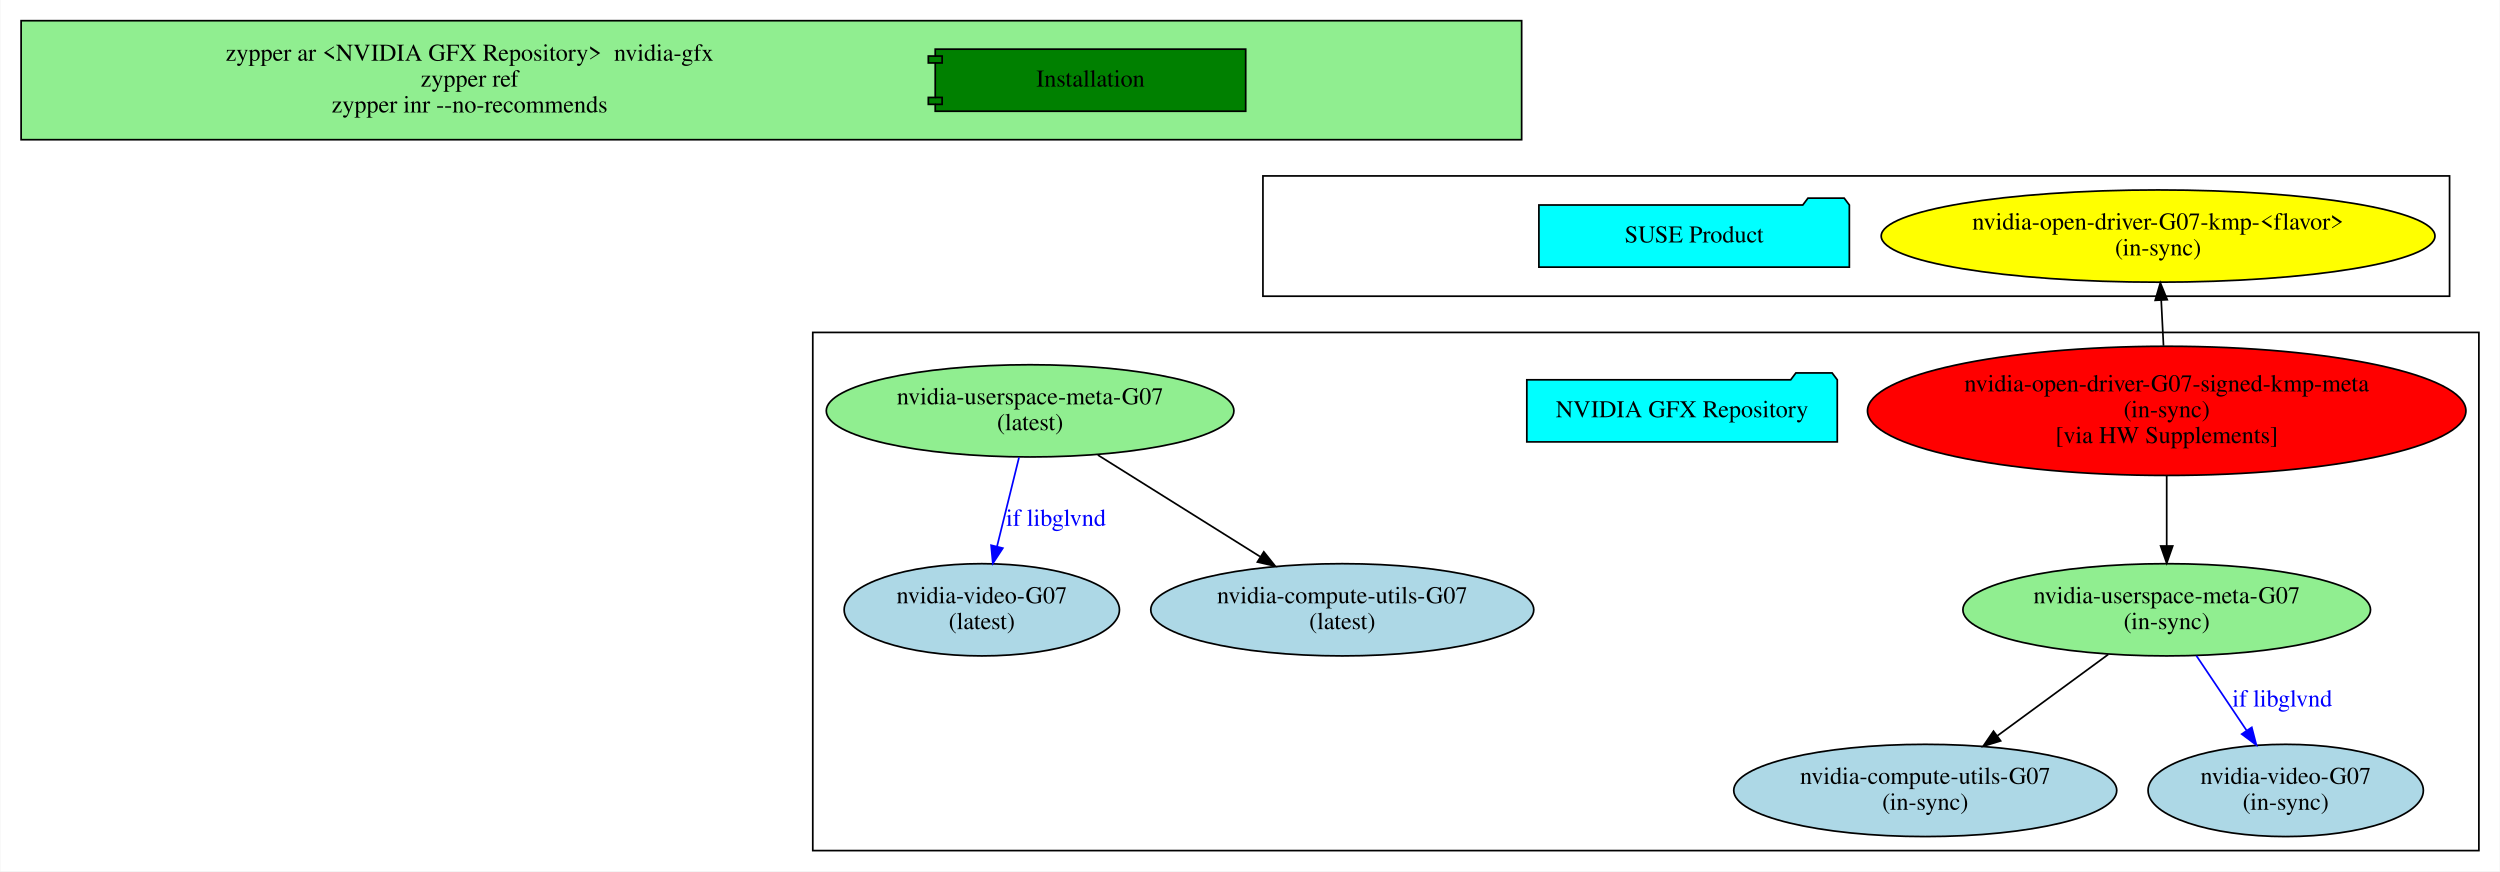
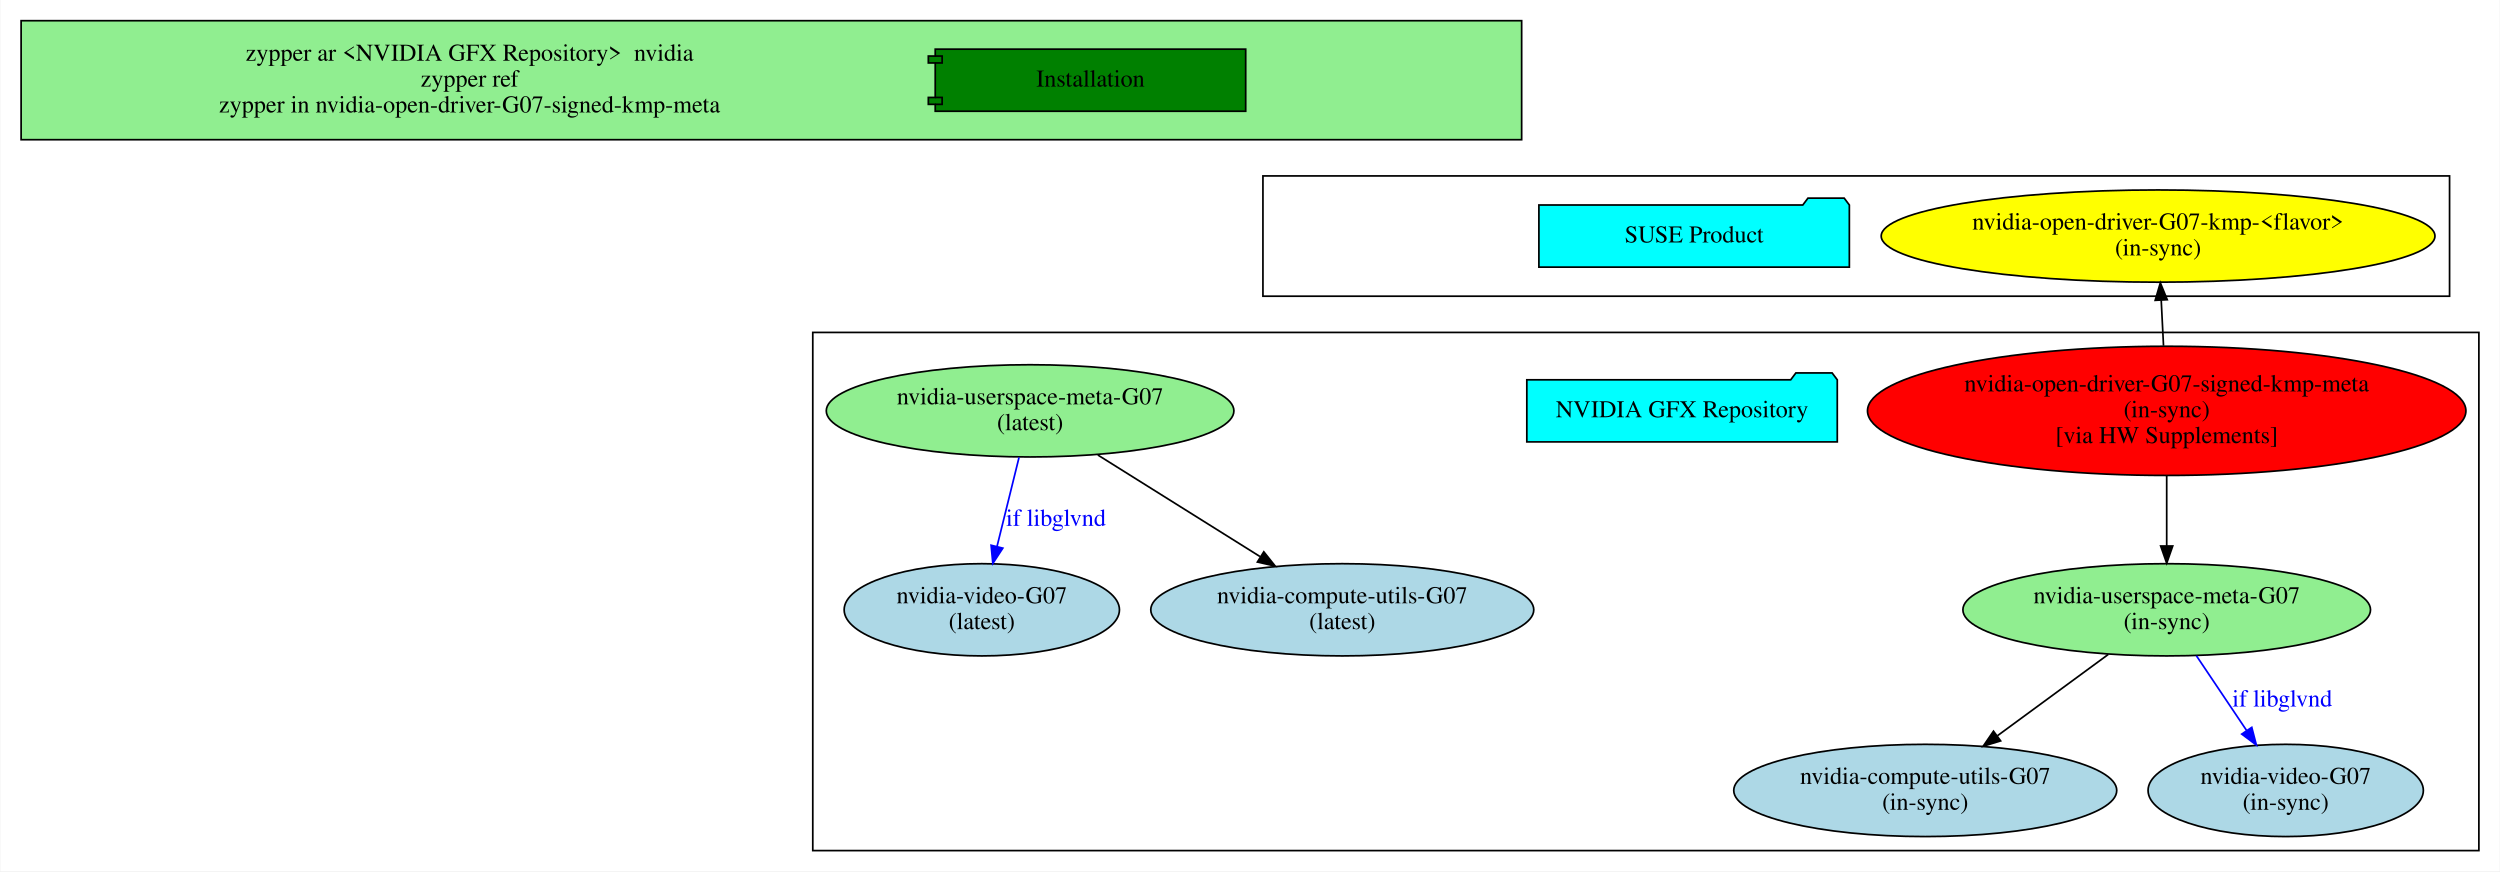
<svg xmlns="http://www.w3.org/2000/svg" width="1449pt" height="505pt" viewBox="0.00 0.00 1449.00 505.17">
  <g id="graph0" class="graph" transform="scale(1 1) rotate(0) translate(4 501.17)">
    <polygon fill="white" stroke="transparent" points="-4,4 -4,-501.17 1445,-501.17 1445,4 -4,4" />
    <g id="clust1" class="cluster">
      <polygon fill="none" stroke="black" points="467,-8 467,-308.43 1433,-308.43 1433,-8 467,-8" />
    </g>
    <g id="clust2" class="cluster">
      <polygon fill="none" stroke="black" points="728,-329.43 728,-399.17 1416,-399.17 1416,-329.43 728,-329.43" />
    </g>
    <g id="clust3" class="cluster">
      <polygon fill="lightgreen" stroke="black" points="8,-420.17 8,-489.17 878,-489.17 878,-420.17 8,-420.17" />
    </g>
    <g id="node1" class="node">
</g>
    <g id="node2" class="node">
</g>
    <g id="node3" class="node">
</g>
    <g id="node4" class="node">
      <polygon fill="aqua" stroke="black" points="1061,-280.96 1058,-284.96 1037,-284.96 1034,-280.96 881,-280.96 881,-244.96 1061,-244.96 1061,-280.96" />
      <text text-anchor="middle" x="971" y="-259.26" font-family="Times,serif" font-size="14.00">NVIDIA GFX Repository</text>
    </g>
    <g id="node5" class="node">
      <ellipse fill="red" stroke="black" cx="1252" cy="-262.96" rx="173.48" ry="37.45" />
      <text text-anchor="middle" x="1252" y="-274.26" font-family="Times,serif" font-size="14.00">nvidia-open-driver-G07-signed-kmp-meta</text>
      <text text-anchor="middle" x="1252" y="-259.26" font-family="Times,serif" font-size="14.00">(in-sync)</text>
      <text text-anchor="middle" x="1252" y="-244.26" font-family="Times,serif" font-size="14.00">[via HW Supplements]</text>
    </g>
    <g id="node7" class="node">
      <ellipse fill="lightgreen" stroke="black" cx="1252" cy="-147.61" rx="118.17" ry="26.74" />
      <text text-anchor="middle" x="1252" y="-151.41" font-family="Times,serif" font-size="14.00">nvidia-userspace-meta-G07</text>
      <text text-anchor="middle" x="1252" y="-136.41" font-family="Times,serif" font-size="14.00">(in-sync)</text>
    </g>
    <g id="edge4" class="edge">
      <path fill="none" stroke="black" d="M1252,-225.47C1252,-212.4 1252,-197.68 1252,-184.64" />
      <polygon fill="black" stroke="black" points="1255.5,-184.61 1252,-174.61 1248.5,-184.61 1255.5,-184.61" />
    </g>
    <g id="node13" class="node">
      <ellipse fill="yellow" stroke="black" cx="1247" cy="-364.3" rx="160.53" ry="26.74" />
      <text text-anchor="middle" x="1247" y="-368.1" font-family="Times,serif" font-size="14.00">nvidia-open-driver-G07-kmp-&lt;flavor&gt;</text>
      <text text-anchor="middle" x="1247" y="-353.1" font-family="Times,serif" font-size="14.00">(in-sync)</text>
    </g>
    <g id="edge3" class="edge">
      <path fill="none" stroke="black" d="M1250.15,-300.72C1249.72,-309.33 1249.25,-318.5 1248.82,-327.09" />
      <polygon fill="black" stroke="black" points="1245.32,-327.04 1248.31,-337.2 1252.31,-327.39 1245.32,-327.04" />
    </g>
    <g id="node6" class="node">
      <ellipse fill="lightgreen" stroke="black" cx="593" cy="-262.96" rx="118.17" ry="26.74" />
      <text text-anchor="middle" x="593" y="-266.76" font-family="Times,serif" font-size="14.00">nvidia-userspace-meta-G07</text>
      <text text-anchor="middle" x="593" y="-251.76" font-family="Times,serif" font-size="14.00">(latest)</text>
    </g>
    <g id="node8" class="node">
      <ellipse fill="lightblue" stroke="black" cx="774" cy="-147.61" rx="111.03" ry="26.74" />
      <text text-anchor="middle" x="774" y="-151.41" font-family="Times,serif" font-size="14.00">nvidia-compute-utils-G07</text>
      <text text-anchor="middle" x="774" y="-136.41" font-family="Times,serif" font-size="14.00">(latest)</text>
    </g>
    <g id="edge5" class="edge">
      <path fill="none" stroke="black" d="M632.27,-237.36C659.88,-220.07 696.97,-196.85 726.29,-178.49" />
      <polygon fill="black" stroke="black" points="728.5,-181.24 735.11,-172.96 724.78,-175.3 728.5,-181.24" />
    </g>
    <g id="node10" class="node">
      <ellipse fill="lightblue" stroke="black" cx="565" cy="-147.61" rx="79.81" ry="26.74" />
      <text text-anchor="middle" x="565" y="-151.41" font-family="Times,serif" font-size="14.00">nvidia-video-G07</text>
      <text text-anchor="middle" x="565" y="-136.41" font-family="Times,serif" font-size="14.00">(latest)</text>
    </g>
    <g id="edge6" class="edge">
      <path fill="none" stroke="blue" d="M586.58,-235.95C582.81,-220.69 577.99,-201.18 573.86,-184.47" />
      <polygon fill="blue" stroke="blue" points="577.19,-183.36 571.39,-174.49 570.39,-185.04 577.19,-183.36" />
      <text text-anchor="middle" x="608" y="-196.28" font-family="Times,serif" font-size="14.00" fill="blue">if libglvnd</text>
    </g>
    <g id="node9" class="node">
      <ellipse fill="lightblue" stroke="black" cx="1112" cy="-42.87" rx="111.03" ry="26.74" />
      <text text-anchor="middle" x="1112" y="-46.67" font-family="Times,serif" font-size="14.00">nvidia-compute-utils-G07</text>
      <text text-anchor="middle" x="1112" y="-31.67" font-family="Times,serif" font-size="14.00">(in-sync)</text>
    </g>
    <g id="edge7" class="edge">
      <path fill="none" stroke="black" d="M1218.11,-121.74C1198.76,-107.54 1174.35,-89.63 1153.82,-74.56" />
      <polygon fill="black" stroke="black" points="1155.71,-71.61 1145.58,-68.51 1151.57,-77.25 1155.71,-71.61" />
    </g>
    <g id="node11" class="node">
      <ellipse fill="lightblue" stroke="black" cx="1321" cy="-42.87" rx="79.81" ry="26.74" />
      <text text-anchor="middle" x="1321" y="-46.67" font-family="Times,serif" font-size="14.00">nvidia-video-G07</text>
      <text text-anchor="middle" x="1321" y="-31.67" font-family="Times,serif" font-size="14.00">(in-sync)</text>
    </g>
    <g id="edge8" class="edge">
      <path fill="none" stroke="blue" d="M1269.23,-120.95C1278.03,-107.86 1288.84,-91.76 1298.3,-77.67" />
      <polygon fill="blue" stroke="blue" points="1301.32,-79.46 1303.99,-69.2 1295.51,-75.55 1301.32,-79.46" />
      <text text-anchor="middle" x="1319" y="-91.54" font-family="Times,serif" font-size="14.00" fill="blue">if libglvnd</text>
    </g>
    <g id="node12" class="node">
      <polygon fill="aqua" stroke="black" points="1068,-382.3 1065,-386.3 1044,-386.3 1041,-382.3 888,-382.3 888,-346.3 1068,-346.3 1068,-382.3" />
      <text text-anchor="middle" x="978" y="-360.6" font-family="Times,serif" font-size="14.00">SUSE Product</text>
    </g>
    <g id="node14" class="node">
      <polygon fill="green" stroke="black" points="718,-472.67 538,-472.67 538,-468.67 534,-468.67 534,-464.67 538,-464.67 538,-444.67 534,-444.67 534,-440.67 538,-440.67 538,-436.67 718,-436.67 718,-472.67" />
      <polyline fill="none" stroke="black" points="538,-468.67 542,-468.67 542,-464.67 538,-464.67 " />
      <polyline fill="none" stroke="black" points="538,-444.67 542,-444.67 542,-440.67 538,-440.67 " />
      <text text-anchor="middle" x="628" y="-450.97" font-family="Times,serif" font-size="14.00">Installation</text>
    </g>
    <g id="node15" class="node">
-       <text text-anchor="middle" x="268" y="-465.97" font-family="Times,serif" font-size="14.00">zypper ar &lt;NVIDIA GFX Repository&gt;  nvidia-gfx</text>
+       <text text-anchor="middle" x="268" y="-465.97" font-family="Times,serif" font-size="14.00">zypper ar &lt;NVIDIA GFX Repository&gt;  nvidia</text>
      <text text-anchor="middle" x="268" y="-450.97" font-family="Times,serif" font-size="14.00">zypper ref</text>
-       <text text-anchor="middle" x="268" y="-435.97" font-family="Times,serif" font-size="14.00">zypper inr --no-recommends</text>
+       <text text-anchor="middle" x="268" y="-435.97" font-family="Times,serif" font-size="14.00">zypper in nvidia-open-driver-G07-signed-kmp-meta</text>
    </g>
  </g>
</svg>
